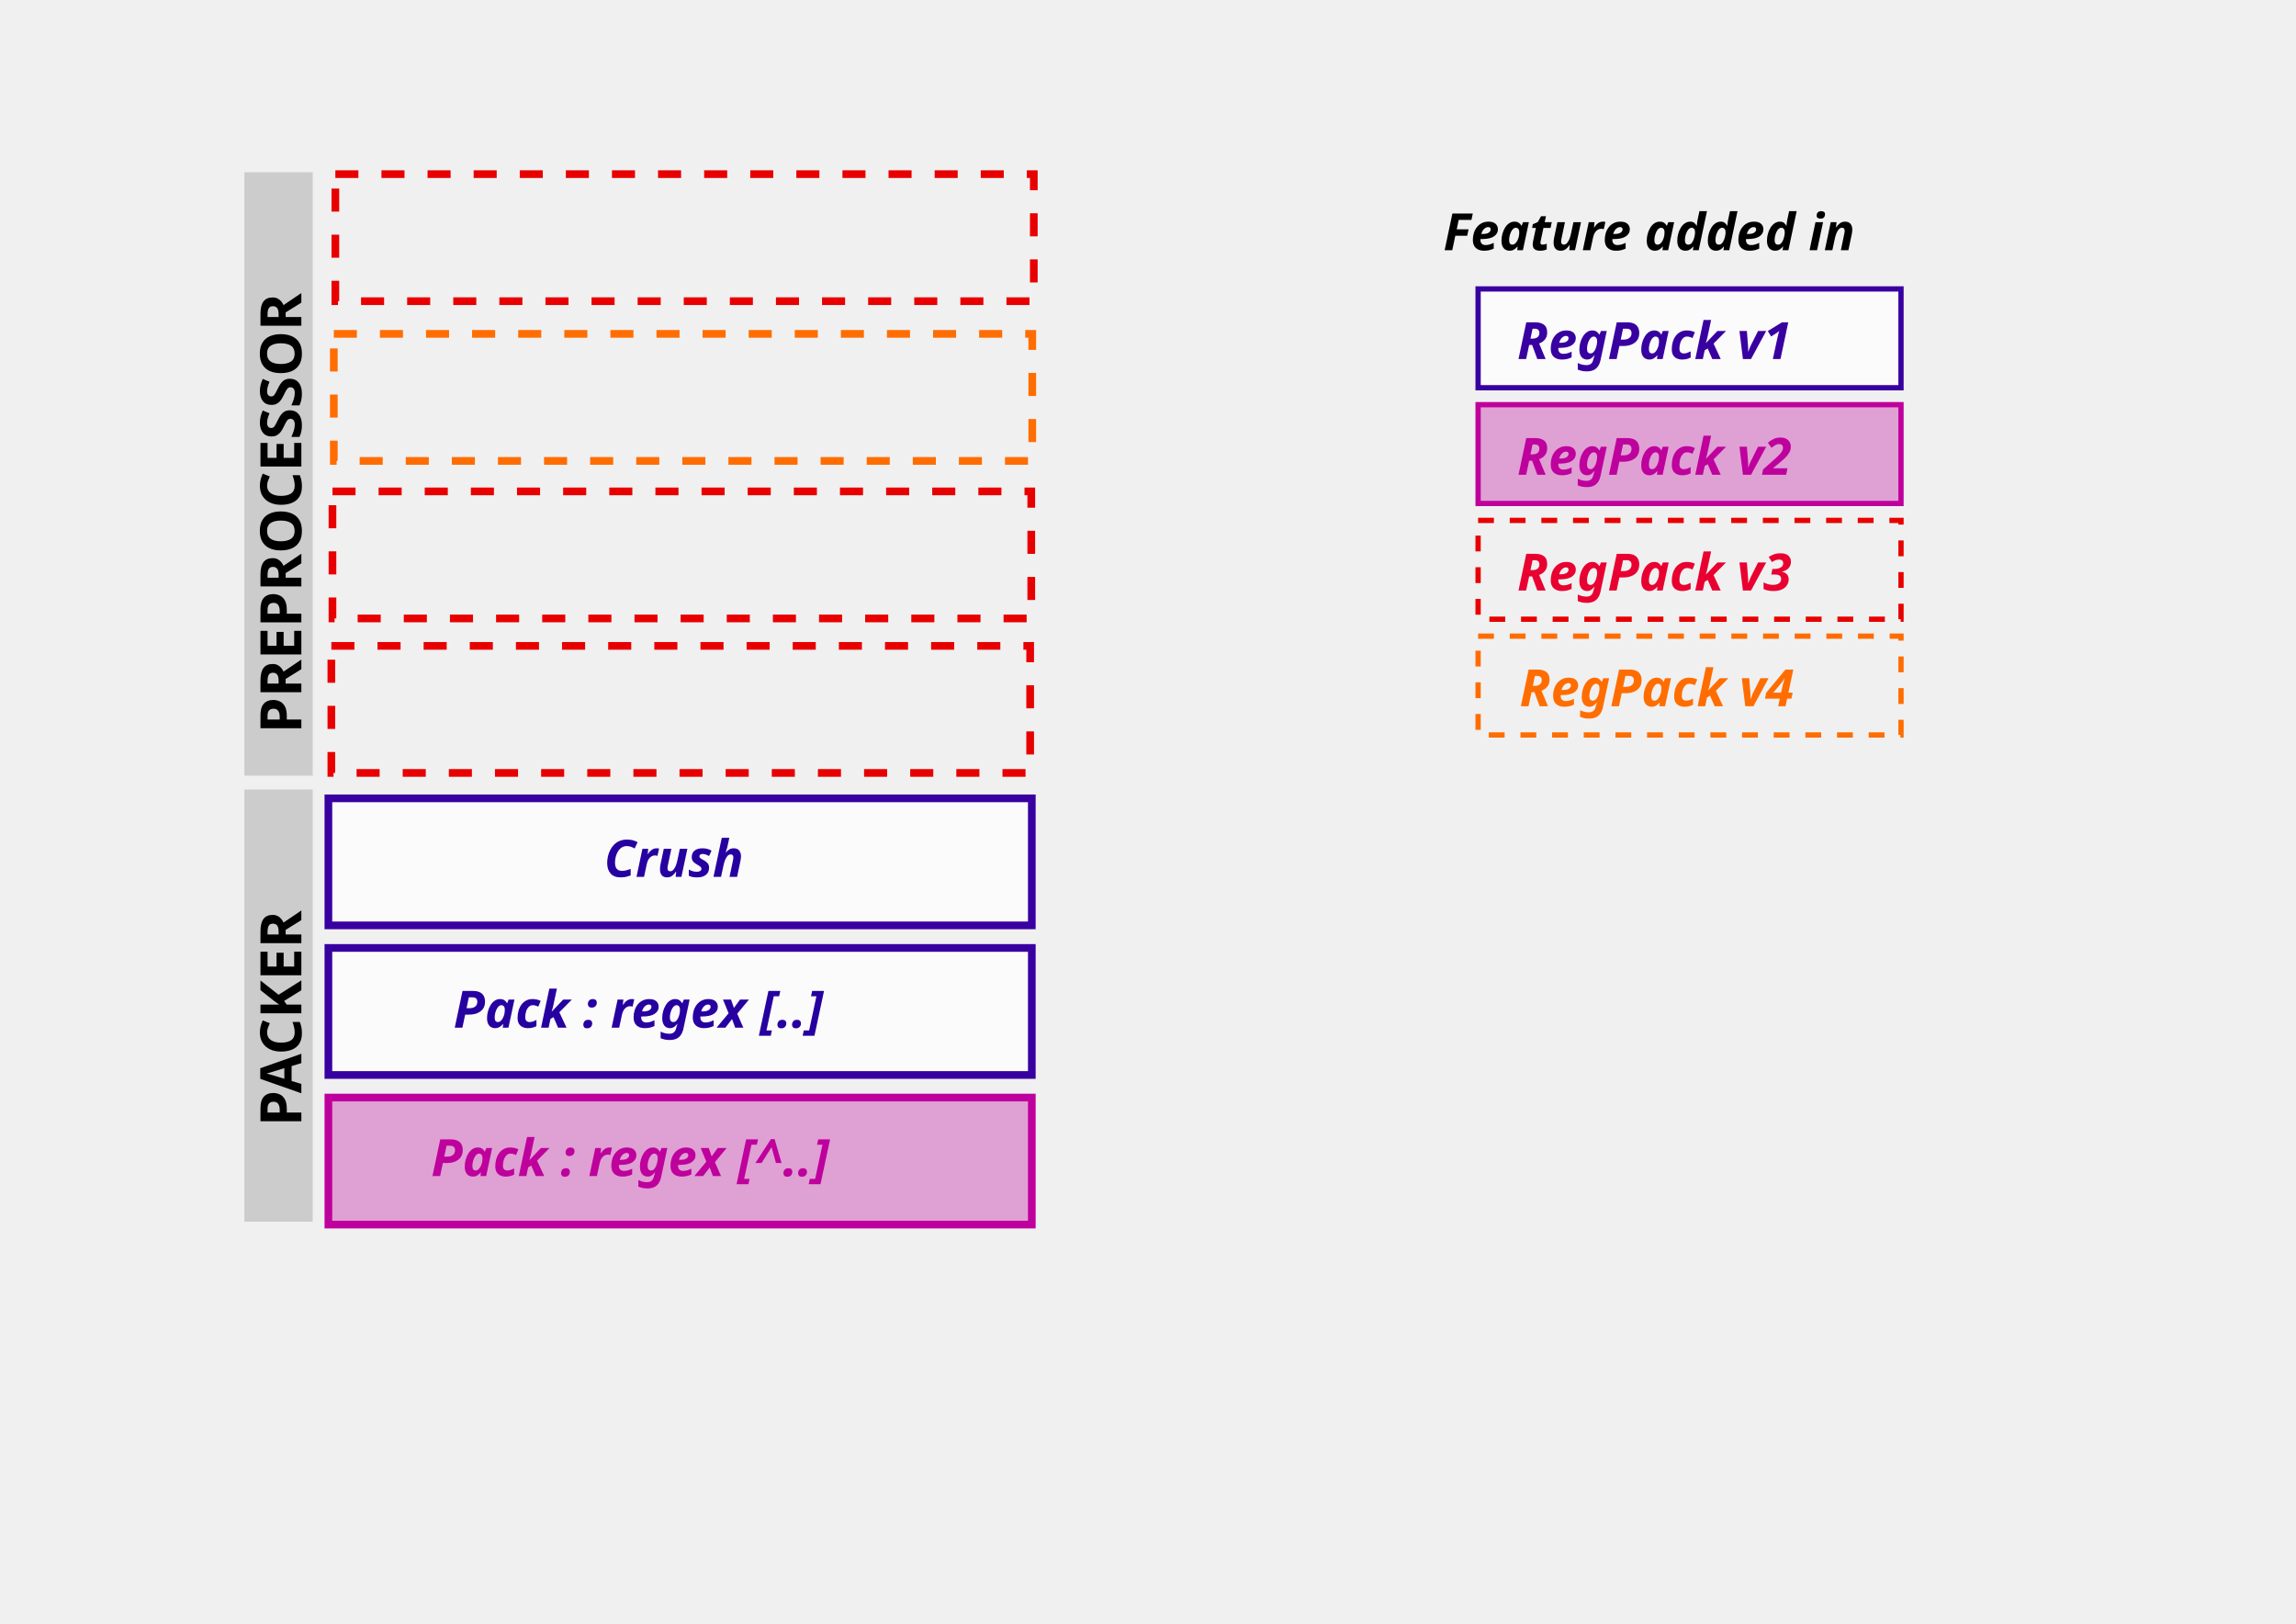
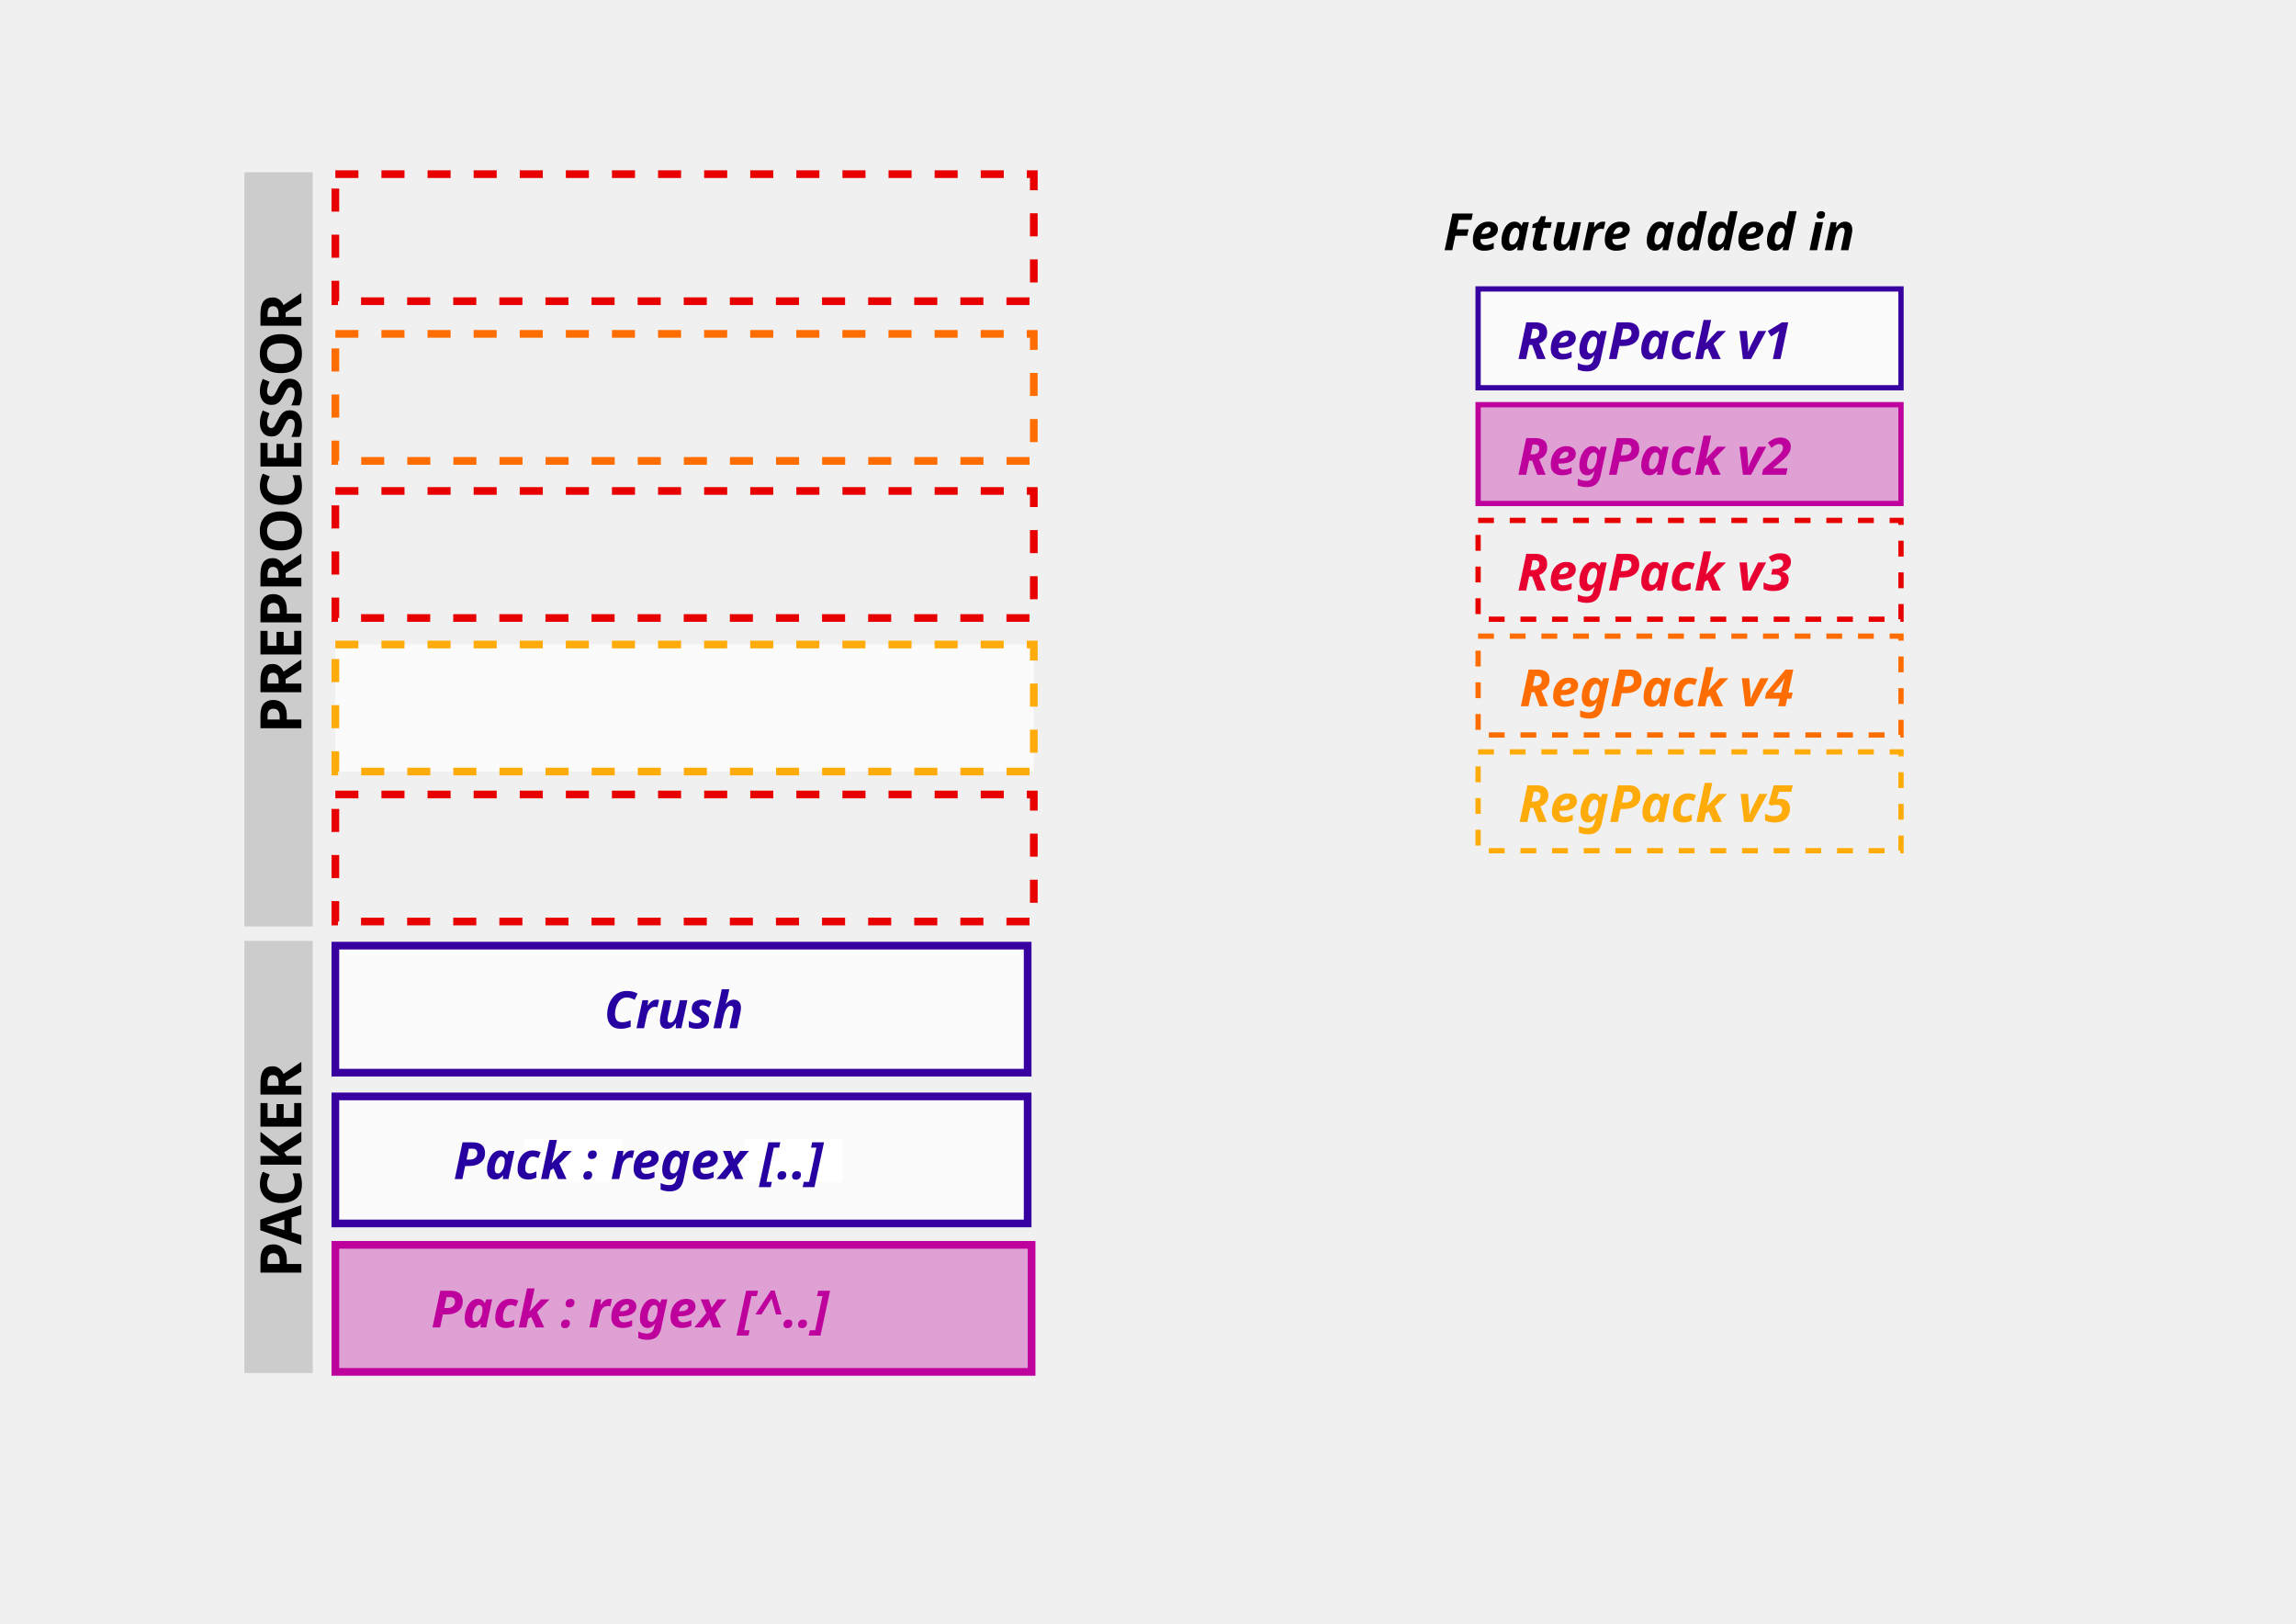
<svg xmlns="http://www.w3.org/2000/svg" width="297mm" height="210mm" id="svg6051" version="1.1">
  <defs id="defs6053" />
  <g id="layer1">
-     <rect style="fill:#cccccc;fill-opacity:1;stroke:none" id="rect7130" width="33.398" height="294.963" x="119.484" y="84.197" />
-     <rect style="fill:#cccccc;fill-opacity:1;stroke:none" id="rect7130-9" width="33.398" height="211.23" x="119.484" y="385.93" />
-     <rect style="fill:none;fill-opacity:0.333;stroke:#ff6d01;stroke-width:3.756;stroke-linecap:butt;stroke-miterlimit:4;stroke-opacity:1;stroke-dasharray:11.268,11.268;stroke-dashoffset:0" id="rect6847-45-5" width="341.477" height="62.098" x="163.206" y="163.2" />
    <rect style="fill:none;fill-opacity:0.333;stroke:#e80000;stroke-width:3.756;stroke-linecap:butt;stroke-miterlimit:4;stroke-opacity:1;stroke-dasharray:11.269,11.269;stroke-dashoffset:0" id="rect6847-45-5-1" width="341.477" height="62.098" x="163.954" y="85.124" />
-     <rect style="fill:#ffffff;fill-opacity:0.746;stroke:#3800a0;stroke-width:3.756;stroke-linecap:butt;stroke-miterlimit:4;stroke-opacity:1;stroke-dasharray:none" id="rect6847-8-1" width="343.903" height="62.098" x="160.55" y="390.245" />
-     <text xml:space="preserve" style="font-size:25.131px;font-style:oblique;font-variant:normal;font-weight:bold;font-stretch:normal;text-align:start;line-height:125%;letter-spacing:0px;word-spacing:0px;writing-mode:lr-tb;text-anchor:start;fill:#2600a0;fill-opacity:1;stroke:none;font-family:Verdana;-inkscape-font-specification:Verdana Bold Oblique" x="295.353" y="428.633" id="text7217-2-3">
-       <tspan id="tspan7264-2" x="295.353" y="428.633">Crush</tspan>
+     <rect style="fill:none;fill-opacity:0.333;stroke:#e80000;stroke-width:3.756;stroke-linecap:butt;stroke-miterlimit:4;stroke-opacity:1;stroke-dasharray:11.269,11.269;stroke-dashoffset:0" id="rect6847-45-5-1-4" width="341.477" height="62.098" x="163.954" y="239.991" />
+     <rect style="fill:#cccccc;fill-opacity:1;stroke:none" id="rect7130" width="33.398" height="368.669" x="119.484" y="84.197" />
+     <rect style="fill:#cccccc;fill-opacity:1;stroke:none" id="rect7130-9" width="33.398" height="211.23" x="119.484" y="459.93" />
+     <rect style="fill:#ff6d01;fill-opacity:0;stroke:#ff6d01;stroke-width:3.756;stroke-linecap:butt;stroke-miterlimit:4;stroke-opacity:1;stroke-dasharray:11.268,11.268;stroke-dashoffset:0" id="rect6847-45-5" width="341.477" height="62.098" x="163.954" y="163.2" />
+     <rect style="fill:#ffffff;fill-opacity:0.746;stroke:#3800a0;stroke-width:3.756;stroke-linecap:butt;stroke-miterlimit:4;stroke-opacity:1;stroke-dasharray:none" id="rect6847-8-1" width="338.464" height="62.098" x="163.954" y="462.245" />
+     <text xml:space="preserve" style="font-size:25.131px;font-style:oblique;font-variant:normal;font-weight:bold;font-stretch:normal;text-align:start;line-height:125%;letter-spacing:0px;word-spacing:0px;writing-mode:lr-tb;text-anchor:start;fill:#2600a0;fill-opacity:1;stroke:none;font-family:Verdana;-inkscape-font-specification:Verdana Bold Oblique" x="295.353" y="502.633" id="text7217-2-3">
+       <tspan id="tspan7264-2" x="295.353" y="502.633">Crush</tspan>
    </text>
-     <rect style="fill:#ffffff;fill-opacity:0.746;stroke:#3800a0;stroke-width:3.756;stroke-linecap:butt;stroke-miterlimit:4;stroke-opacity:1;stroke-dasharray:none" id="rect6847-8-1-6" width="343.903" height="62.098" x="160.55" y="463.375" />
-     <text xml:space="preserve" style="font-size:25.131px;font-style:oblique;font-variant:normal;font-weight:bold;font-stretch:normal;text-align:start;line-height:125%;letter-spacing:0px;word-spacing:0px;writing-mode:lr-tb;text-anchor:start;fill:#2600a0;fill-opacity:1;stroke:none;font-family:Verdana;-inkscape-font-specification:Verdana Bold Oblique" x="221.678" y="502.338" id="text7217-2-3-7">
-       <tspan id="tspan7264-2-6" x="221.678" y="502.338">Pack : regex [..]</tspan>
+     <rect style="fill:#ffffff;fill-opacity:0.746;stroke:#3800a0;stroke-width:3.756;stroke-linecap:butt;stroke-miterlimit:4;stroke-opacity:1;stroke-dasharray:none" id="rect6847-8-1-6" width="338.464" height="62.098" x="163.954" y="535.951" />
+     <rect style="fill:#ffffff;fill-opacity:1;stroke:none" id="rect3002-4-8" width="47.719" height="20.943" x="364.047" y="556.685" />
+     <rect style="fill:#ffffff;fill-opacity:1;stroke:none" id="rect3002-8-2-5" width="47.719" height="20.943" x="256.118" y="556.685" />
+     <text xml:space="preserve" style="font-size:25.131px;font-style:oblique;font-variant:normal;font-weight:bold;font-stretch:normal;text-align:start;line-height:125%;letter-spacing:0px;word-spacing:0px;writing-mode:lr-tb;text-anchor:start;fill:#2600a0;fill-opacity:1;stroke:none;font-family:Verdana;-inkscape-font-specification:Verdana Bold Oblique" x="221.678" y="576.338" id="text7217-2-3-7">
+       <tspan id="tspan7264-2-6" x="221.678" y="576.338">Pack : regex [..]</tspan>
    </text>
-     <rect style="fill:#be009c;fill-opacity:0.333;stroke:#be009d;stroke-width:3.756;stroke-linecap:butt;stroke-miterlimit:4;stroke-opacity:1;stroke-dasharray:none" id="rect6847-8-1-9" width="343.903" height="62.098" x="160.55" y="536.505" />
-     <text xml:space="preserve" style="font-size:25.131px;font-style:oblique;font-variant:normal;font-weight:bold;font-stretch:normal;text-align:start;line-height:125%;letter-spacing:0px;word-spacing:0px;writing-mode:lr-tb;text-anchor:start;fill:#be009c;fill-opacity:1;stroke:none;font-family:Verdana;-inkscape-font-specification:Verdana Bold Oblique" x="210.782" y="574.893" id="text7217-2-3-9">
-       <tspan id="tspan7264-2-5" x="210.782" y="574.893">Pack : regex [^..]</tspan>
+     <rect style="fill:#be009c;fill-opacity:0.333;stroke:#be009d;stroke-width:3.756;stroke-linecap:butt;stroke-miterlimit:4;stroke-opacity:1;stroke-dasharray:none" id="rect6847-8-1-9" width="340.4" height="62.098" x="163.954" y="608.505" />
+     <text xml:space="preserve" style="font-size:25.131px;font-style:oblique;font-variant:normal;font-weight:bold;font-stretch:normal;text-align:start;line-height:125%;letter-spacing:0px;word-spacing:0px;writing-mode:lr-tb;text-anchor:start;fill:#be009c;fill-opacity:1;stroke:none;font-family:Verdana;-inkscape-font-specification:Verdana Bold Oblique" x="210.782" y="648.893" id="text7217-2-3-9">
+       <tspan id="tspan7264-2-5" x="210.782" y="648.893">Pack : regex [^..]</tspan>
    </text>
    <text xml:space="preserve" style="font-size:25.131px;font-style:oblique;font-variant:normal;font-weight:bold;font-stretch:normal;text-align:start;line-height:125%;letter-spacing:0px;word-spacing:0px;writing-mode:lr-tb;text-anchor:start;fill:#000000;fill-opacity:1;stroke:none;font-family:Verdana;-inkscape-font-specification:Verdana Bold Oblique" x="705.628" y="122.311" id="text7217-7-4">
      <tspan id="tspan7260-3" x="705.628" y="122.311">Feature added in</tspan>
    </text>
    <rect style="fill:#ffffff;fill-opacity:0.746;stroke:#3800a0;stroke-width:2.578;stroke-linecap:butt;stroke-miterlimit:4;stroke-opacity:1;stroke-dasharray:none" id="rect6847-45-5-1-1" width="206.761" height="48.305" x="722.643" y="141.236" />
    <text xml:space="preserve" style="font-size:25.131px;font-style:oblique;font-variant:normal;font-weight:bold;font-stretch:normal;text-align:start;line-height:125%;letter-spacing:0px;word-spacing:0px;writing-mode:lr-tb;text-anchor:start;fill:#3800a0;fill-opacity:1;stroke:none;font-family:Verdana;-inkscape-font-specification:Verdana Bold Oblique" x="741.746" y="175.503" id="text7217-23">
      <tspan id="tspan7219-3" x="741.746" y="175.503">RegPack v1</tspan>
    </text>
-     <rect style="fill:#be009c;fill-opacity:0.333;stroke:#be009c;stroke-width:2.578;stroke-linecap:butt;stroke-miterlimit:4;stroke-opacity:1;stroke-dasharray:none" id="rect6847-45-5-1-1-4" width="206.761" height="48.305" x="722.643" y="197.811" />
+     <rect style="fill:#be009e;fill-opacity:0.333;stroke:#be009c;stroke-width:2.578;stroke-linecap:butt;stroke-miterlimit:4;stroke-opacity:1;stroke-dasharray:none" id="rect6847-45-5-1-1-4" width="206.761" height="48.305" x="722.643" y="197.811" />
    <text xml:space="preserve" style="font-size:25.131px;font-style:oblique;font-variant:normal;font-weight:bold;font-stretch:normal;text-align:start;line-height:125%;letter-spacing:0px;word-spacing:0px;writing-mode:lr-tb;text-anchor:start;fill:#be009d;fill-opacity:1;stroke:none;font-family:Verdana;-inkscape-font-specification:Verdana Bold Oblique" x="741.746" y="232.078" id="text7217-23-2">
      <tspan id="tspan7219-3-7" x="741.746" y="232.078">RegPack v2</tspan>
    </text>
-     <rect style="fill:none;fill-opacity:0.333;stroke:#e80000;stroke-width:2.578;stroke-linecap:butt;stroke-miterlimit:4;stroke-opacity:1;stroke-dasharray:7.734,7.734;stroke-dashoffset:0" id="rect6847-45-5-1-1-7" width="206.761" height="48.305" x="722.643" y="254.386" />
+     <rect style="fill:none;fill-opacity:0.333;stroke:#e80000;stroke-width:2.58;stroke-linecap:butt;stroke-miterlimit:4;stroke-opacity:1;stroke-dasharray:7.739,7.739;stroke-dashoffset:0" id="rect6847-45-5-1-1-7" width="206.761" height="48.305" x="722.643" y="254.386" />
    <text xml:space="preserve" style="font-size:25.131px;font-style:oblique;font-variant:normal;font-weight:bold;font-stretch:normal;text-align:start;line-height:125%;letter-spacing:0px;word-spacing:0px;writing-mode:lr-tb;text-anchor:start;fill:#e80031;fill-opacity:1;stroke:none;font-family:Verdana;-inkscape-font-specification:Verdana Bold Oblique" x="741.746" y="288.653" id="text7217-23-9">
      <tspan id="tspan7219-3-3" x="741.746" y="288.653">RegPack v3</tspan>
    </text>
-     <rect style="fill:none;fill-opacity:0.333;stroke:#ff6d01;stroke-width:2.58;stroke-linecap:butt;stroke-miterlimit:4;stroke-opacity:1;stroke-dasharray:7.739, 7.739;stroke-dashoffset:0" id="rect6847-45-5-1-1-1" width="206.761" height="48.305" x="722.643" y="310.961" />
+     <rect style="fill:none;fill-opacity:0.333;stroke:#ff6d01;stroke-width:2.58;stroke-linecap:butt;stroke-miterlimit:4;stroke-opacity:1;stroke-dasharray:7.739,7.739;stroke-dashoffset:0" id="rect6847-45-5-1-1-1" width="206.761" height="48.305" x="722.643" y="310.961" />
    <text xml:space="preserve" style="font-size:25.131px;font-style:oblique;font-variant:normal;font-weight:bold;font-stretch:normal;text-align:start;line-height:125%;letter-spacing:0px;word-spacing:0px;writing-mode:lr-tb;text-anchor:start;fill:#ff6d01;fill-opacity:1;stroke:none;font-family:Verdana;-inkscape-font-specification:Verdana Bold Oblique" x="742.898" y="345.228" id="text7217-23-98">
      <tspan id="tspan7219-3-6" x="742.898" y="345.228">RegPack v4</tspan>
    </text>
-     <rect style="fill:none;fill-opacity:0.333;stroke:#e80000;stroke-width:3.759;stroke-linecap:butt;stroke-miterlimit:4;stroke-opacity:1;stroke-dasharray:11.278,11.278;stroke-dashoffset:0" id="rect6847-45" width="341.647" height="62.098" x="162.54" y="240.207" />
+     <rect style="fill:none;fill-opacity:0.333;stroke:#ffab08;stroke-width:2.58;stroke-linecap:butt;stroke-miterlimit:4;stroke-opacity:1;stroke-dasharray:7.739,7.739;stroke-dashoffset:0" id="rect6847-45-5-1-1-1-0" width="206.761" height="48.305" x="722.643" y="367.536" />
+     <text xml:space="preserve" style="font-size:25.131px;font-style:oblique;font-variant:normal;font-weight:bold;font-stretch:normal;text-align:start;line-height:125%;letter-spacing:0px;word-spacing:0px;writing-mode:lr-tb;text-anchor:start;fill:#ffab09;fill-opacity:1;stroke:none;font-family:Verdana;-inkscape-font-specification:Verdana Bold Oblique" x="742.322" y="401.803" id="text7217-23-98-2">
+       <tspan id="tspan7219-3-6-8" x="742.322" y="401.803">RegPack v5</tspan>
+     </text>
    <text xml:space="preserve" style="font-size:28px;font-style:normal;font-variant:normal;font-weight:bold;font-stretch:normal;text-align:start;line-height:125%;letter-spacing:0px;word-spacing:0px;writing-mode:lr-tb;text-anchor:start;fill:#000000;fill-opacity:1;stroke:none;font-family:Verdana;-inkscape-font-specification:Verdana Bold" x="-358.484" y="147.325" id="text7093" transform="matrix(0,-1,1,0,0,0)">
      <tspan x="-358.484" y="147.325" id="tspan7101">PREPROCESSOR</tspan>
    </text>
-     <text xml:space="preserve" style="font-size:28px;font-style:normal;font-variant:normal;font-weight:bold;font-stretch:normal;text-align:start;line-height:125%;letter-spacing:0px;word-spacing:0px;writing-mode:lr-tb;text-anchor:start;fill:#000000;fill-opacity:1;stroke:none;font-family:Verdana;-inkscape-font-specification:Verdana Bold" x="-550.602" y="147.325" id="text7093-5" transform="matrix(0,-1,1,0,0,0)">
-       <tspan x="-550.602" y="147.325" id="tspan7101-0">PACKER</tspan>
+     <text xml:space="preserve" style="font-size:28px;font-style:normal;font-variant:normal;font-weight:bold;font-stretch:normal;text-align:start;line-height:125%;letter-spacing:0px;word-spacing:0px;writing-mode:lr-tb;text-anchor:start;fill:#000000;fill-opacity:1;stroke:none;font-family:Verdana;-inkscape-font-specification:Verdana Bold" x="-624.602" y="147.325" id="text7093-5" transform="matrix(0,-1,1,0,0,0)">
+       <tspan x="-624.602" y="147.325" id="tspan7101-0">PACKER</tspan>
    </text>
-     <rect style="fill:none;stroke:#e80000;stroke-width:3.759;stroke-linecap:butt;stroke-miterlimit:4;stroke-opacity:1;stroke-dasharray:11.278, 11.278;stroke-dashoffset:0" id="rect6847-45-7" width="341.647" height="62.098" x="162.004" y="315.725" />
+     <rect style="fill:#ffffff;fill-opacity:0.746;stroke:#ffab09;stroke-width:3.756;stroke-linecap:butt;stroke-miterlimit:4;stroke-opacity:1;stroke-dasharray:11.268,11.268;stroke-dashoffset:0" id="rect6847-45-5-1-8" width="341.477" height="62.098" x="163.954" y="315.046" />
+     <rect style="fill:none;stroke:#e80000;stroke-width:3.756;stroke-linecap:butt;stroke-miterlimit:4;stroke-opacity:1;stroke-dasharray:11.269, 11.269;stroke-dashoffset:0" id="rect6847-45-5-1-4-5" width="341.477" height="62.098" x="163.954" y="388.362" />
  </g>
</svg>
